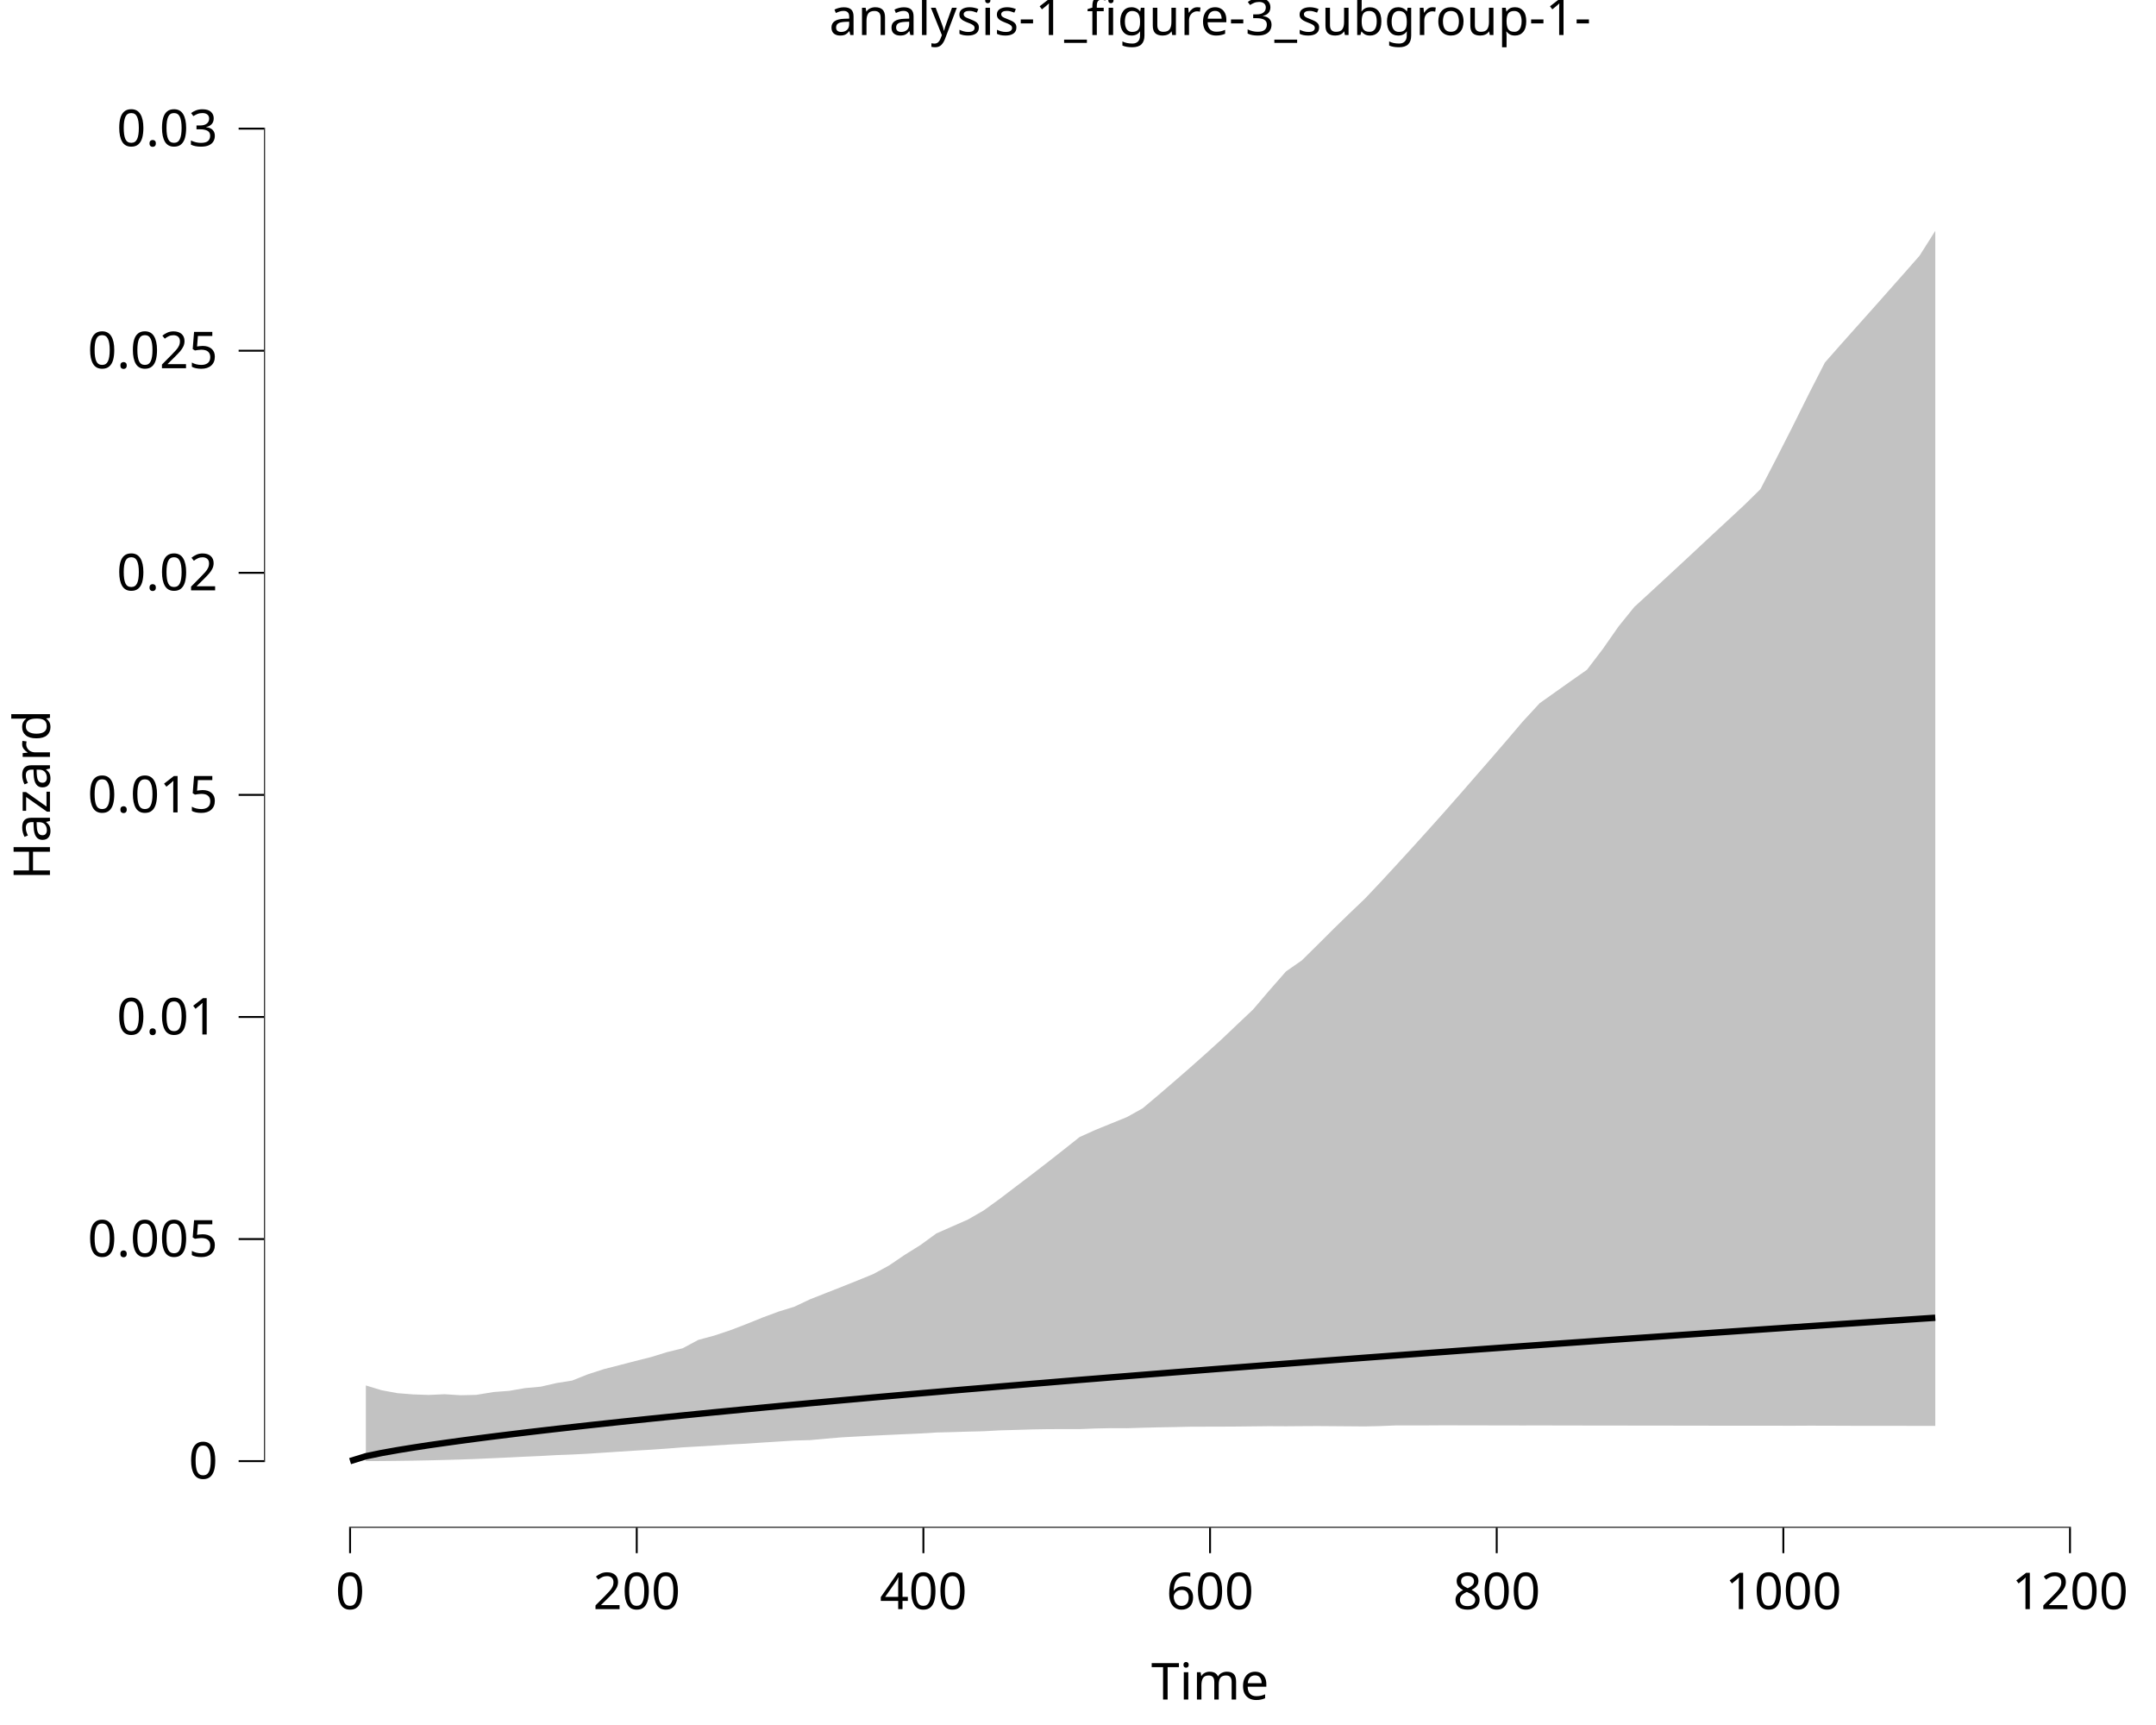
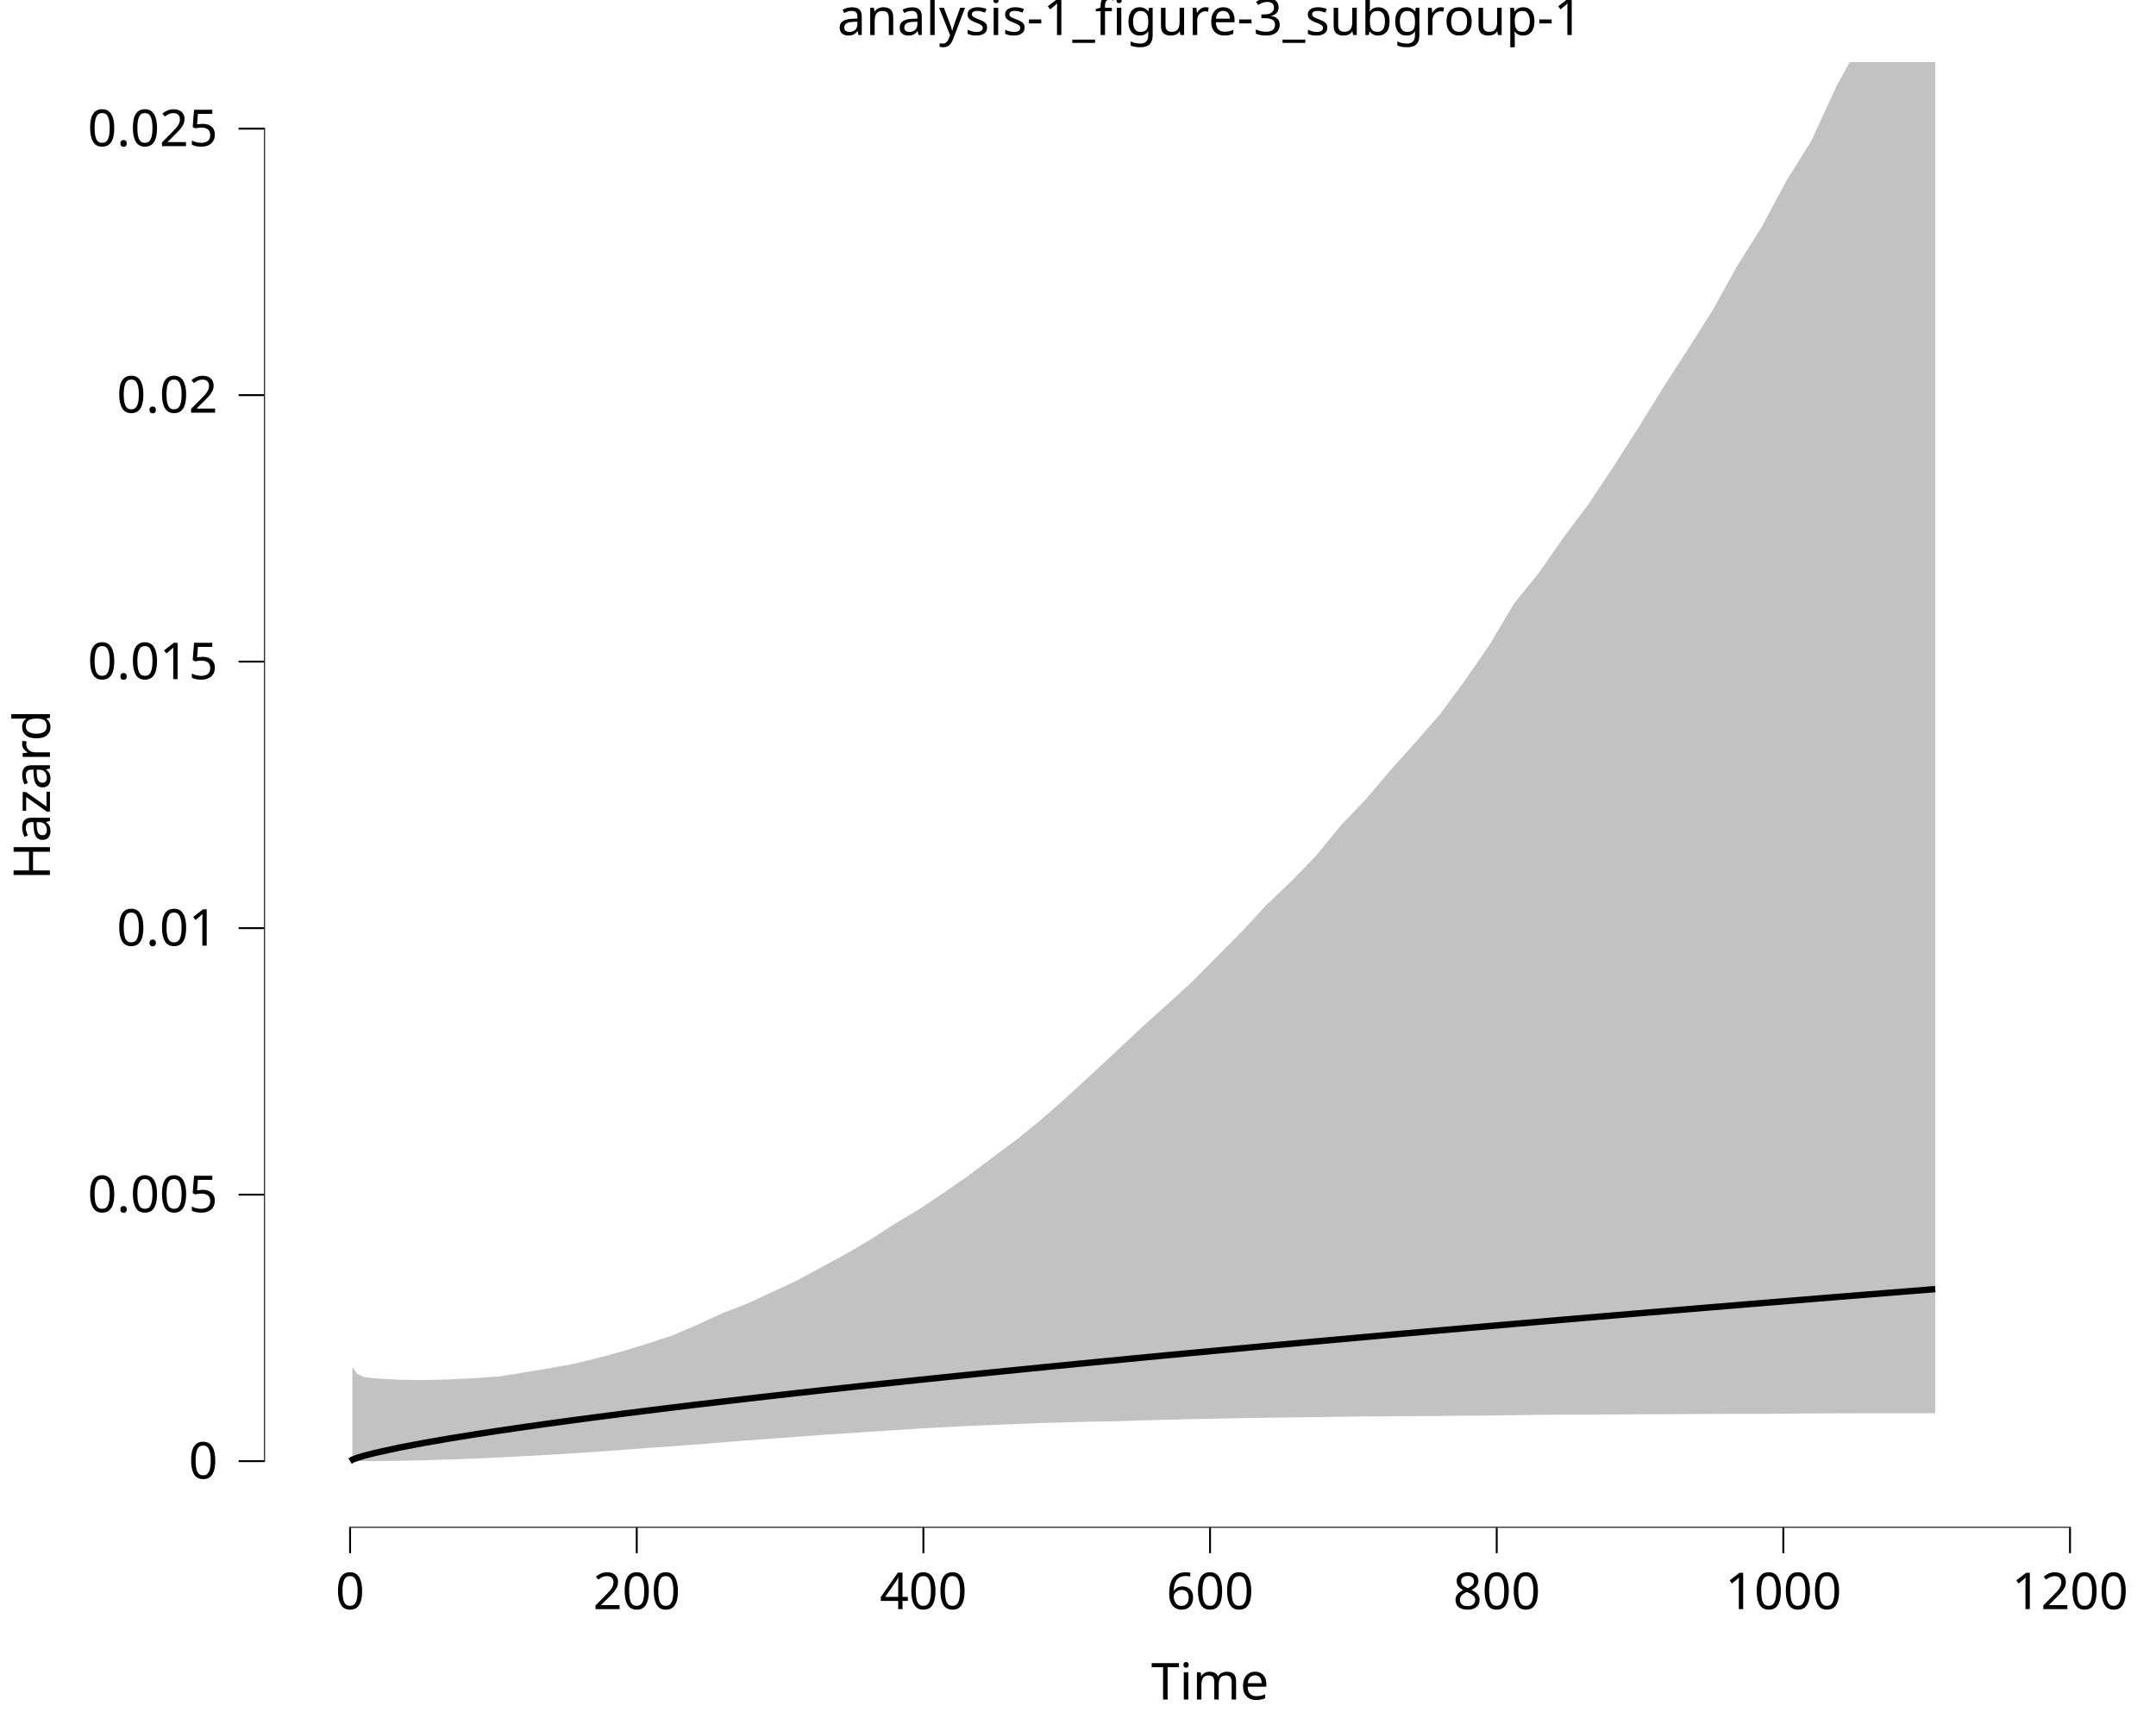
<svg xmlns="http://www.w3.org/2000/svg" class="svglite" data-engine-version="2.0" width="720.00pt" height="576.00pt" viewBox="0 0 720.00 576.00">
  <defs>
    <style type="text/css">
    .svglite line, .svglite polyline, .svglite polygon, .svglite path, .svglite rect, .svglite circle {
      fill: none;
      stroke: #000000;
      stroke-linecap: round;
      stroke-linejoin: round;
      stroke-miterlimit: 10.00;
    }
  </style>
  </defs>
  <rect width="100%" height="100%" style="stroke: none; fill: #FFFFFF;" />
  <defs>
    <clipPath id="cpMC4wMHw3MjAuMDB8MC4wMHw1NzYuMDA=">
      <rect x="0.00" y="0.00" width="720.00" height="576.00" />
    </clipPath>
  </defs>
  <g clip-path="url(#cpMC4wMHw3MjAuMDB8MC4wMHw1NzYuMDA=)">
    <rect x="0.00" y="0.00" width="720.00" height="576.00" style="stroke-width: 10.67; stroke: none;" />
  </g>
  <defs>
    <clipPath id="cpODguMTl8NzIwLjAwfDIwLjcxfDUxMC4xNA==">
      <rect x="88.19" y="20.71" width="631.81" height="489.43" />
    </clipPath>
  </defs>
  <g clip-path="url(#cpODguMTl8NzIwLjAwfDIwLjcxfDUxMC4xNA==)">
    <rect x="88.19" y="20.71" width="631.81" height="489.43" style="stroke-width: 10.67; stroke: none;" />
-     <polygon points="122.18,462.62 127.44,464.22 132.71,465.19 137.97,465.61 143.24,465.79 148.50,465.55 153.77,465.89 159.03,465.77 164.78,464.82 170.04,464.42 175.31,463.51 180.57,463.03 185.84,461.82 191.10,460.98 196.37,458.88 201.63,457.18 206.90,455.83 212.16,454.46 217.43,453.14 222.69,451.51 227.96,450.21 233.22,447.40 238.49,445.98 243.75,444.23 249.02,442.21 254.76,439.90 260.03,437.95 265.29,436.32 270.56,433.83 275.82,431.76 281.09,429.69 286.35,427.58 291.62,425.43 296.88,422.57 302.15,419.00 307.41,415.72 312.68,411.87 317.94,409.55 323.21,407.23 328.47,404.21 333.74,400.40 339.48,396.03 344.75,392.04 350.01,387.98 355.28,383.84 360.54,379.67 365.81,377.29 371.07,375.15 376.34,373.01 381.60,370.07 386.87,365.63 392.13,361.11 397.40,356.52 402.66,351.85 407.93,347.07 413.19,342.07 418.46,337.09 423.72,330.92 429.47,324.36 434.73,320.70 440.00,315.50 445.26,310.25 450.53,305.12 455.79,300.10 461.06,294.53 466.32,288.83 471.59,283.07 476.85,277.26 482.12,271.37 487.38,265.40 492.65,259.35 497.91,253.31 503.18,247.21 508.44,241.02 514.18,234.80 519.45,231.06 524.71,227.33 529.98,223.63 535.24,216.73 540.51,209.19 545.77,202.68 551.04,197.85 556.30,192.99 561.57,188.11 566.84,183.21 572.10,178.30 577.37,173.42 582.63,168.52 587.90,163.34 593.16,153.19 598.43,142.84 604.17,131.31 609.43,121.05 614.70,115.07 619.96,109.17 625.23,103.27 630.49,97.34 635.76,91.39 641.02,85.41 646.29,77.08 646.29,476.13 641.02,476.12 635.76,476.11 630.49,476.11 625.23,476.10 619.96,476.10 614.70,476.08 609.43,476.06 604.17,476.05 598.43,476.08 593.16,476.07 587.90,476.07 582.63,476.06 577.37,476.06 572.10,476.06 566.84,476.04 561.57,476.04 556.30,476.03 551.04,476.02 545.77,476.02 540.51,476.01 535.24,476.00 529.98,476.00 524.71,475.99 519.45,475.98 514.18,475.97 508.44,475.98 503.18,475.97 497.91,475.96 492.65,475.95 487.38,475.94 482.12,475.93 476.85,475.96 471.59,475.97 466.32,475.96 461.06,476.18 455.79,476.30 450.53,476.26 445.26,476.22 440.00,476.18 434.73,476.21 429.47,476.25 423.72,476.22 418.46,476.28 413.19,476.34 407.93,476.37 402.66,476.38 397.40,476.40 392.13,476.52 386.87,476.61 381.60,476.74 376.34,476.90 371.07,476.88 365.81,476.99 360.54,477.20 355.28,477.20 350.01,477.21 344.75,477.30 339.48,477.46 333.74,477.62 328.47,477.91 323.21,478.04 317.94,478.20 312.68,478.33 307.41,478.66 302.15,478.89 296.88,479.13 291.62,479.38 286.35,479.66 281.09,479.95 275.82,480.39 270.56,480.87 265.29,481.02 260.03,481.35 254.76,481.68 249.02,482.07 243.75,482.34 238.49,482.68 233.22,482.99 227.96,483.29 222.69,483.71 217.43,484.07 212.16,484.38 206.90,484.72 201.63,485.06 196.37,485.41 191.10,485.68 185.84,485.88 180.57,486.17 175.31,486.40 170.04,486.66 164.78,486.90 159.03,487.16 153.77,487.35 148.50,487.50 143.24,487.63 137.97,487.73 132.71,487.80 127.44,487.86 122.18,487.88 " style="stroke-width: 0.00; stroke: none; stroke-linecap: butt; fill: #333333; fill-opacity: 0.30;" />
-     <polyline points="122.18,462.62 127.44,464.22 132.71,465.19 137.97,465.61 143.24,465.79 148.50,465.55 153.77,465.89 159.03,465.77 164.78,464.82 170.04,464.42 175.31,463.51 180.57,463.03 185.84,461.82 191.10,460.98 196.37,458.88 201.63,457.18 206.90,455.83 212.16,454.46 217.43,453.14 222.69,451.51 227.96,450.21 233.22,447.40 238.49,445.98 243.75,444.23 249.02,442.21 254.76,439.90 260.03,437.95 265.29,436.32 270.56,433.83 275.82,431.76 281.09,429.69 286.35,427.58 291.62,425.43 296.88,422.57 302.15,419.00 307.41,415.72 312.68,411.87 317.94,409.55 323.21,407.23 328.47,404.21 333.74,400.40 339.48,396.03 344.75,392.04 350.01,387.98 355.28,383.84 360.54,379.67 365.81,377.29 371.07,375.15 376.34,373.01 381.60,370.07 386.87,365.63 392.13,361.11 397.40,356.52 402.66,351.85 407.93,347.07 413.19,342.07 418.46,337.09 423.72,330.92 429.47,324.36 434.73,320.70 440.00,315.50 445.26,310.25 450.53,305.12 455.79,300.10 461.06,294.53 466.32,288.83 471.59,283.07 476.85,277.26 482.12,271.37 487.38,265.40 492.65,259.35 497.91,253.31 503.18,247.21 508.44,241.02 514.18,234.80 519.45,231.06 524.71,227.33 529.98,223.63 535.24,216.73 540.51,209.19 545.77,202.68 551.04,197.85 556.30,192.99 561.57,188.11 566.84,183.21 572.10,178.30 577.37,173.42 582.63,168.52 587.90,163.34 593.16,153.19 598.43,142.84 604.17,131.31 609.43,121.05 614.70,115.07 619.96,109.17 625.23,103.27 630.49,97.34 635.76,91.39 641.02,85.41 646.29,77.08 " style="stroke-width: 1.07; stroke: none; stroke-linecap: butt;" />
-     <polyline points="646.29,476.13 641.02,476.12 635.76,476.11 630.49,476.11 625.23,476.10 619.96,476.10 614.70,476.08 609.43,476.06 604.17,476.05 598.43,476.08 593.16,476.07 587.90,476.07 582.63,476.06 577.37,476.06 572.10,476.06 566.84,476.04 561.57,476.04 556.30,476.03 551.04,476.02 545.77,476.02 540.51,476.01 535.24,476.00 529.98,476.00 524.71,475.99 519.45,475.98 514.18,475.97 508.44,475.98 503.18,475.97 497.91,475.96 492.65,475.95 487.38,475.94 482.12,475.93 476.85,475.96 471.59,475.97 466.32,475.96 461.06,476.18 455.79,476.30 450.53,476.26 445.26,476.22 440.00,476.18 434.73,476.21 429.47,476.25 423.72,476.22 418.46,476.28 413.19,476.34 407.93,476.37 402.66,476.38 397.40,476.40 392.13,476.52 386.87,476.61 381.60,476.74 376.34,476.90 371.07,476.88 365.81,476.99 360.54,477.20 355.28,477.20 350.01,477.21 344.75,477.30 339.48,477.46 333.74,477.62 328.47,477.91 323.21,478.04 317.94,478.20 312.68,478.33 307.41,478.66 302.15,478.89 296.88,479.13 291.62,479.38 286.35,479.66 281.09,479.95 275.82,480.39 270.56,480.87 265.29,481.02 260.03,481.35 254.76,481.68 249.02,482.07 243.75,482.34 238.49,482.68 233.22,482.99 227.96,483.29 222.69,483.71 217.43,484.07 212.16,484.38 206.90,484.72 201.63,485.06 196.37,485.41 191.10,485.68 185.84,485.88 180.57,486.17 175.31,486.40 170.04,486.66 164.78,486.90 159.03,487.16 153.77,487.35 148.50,487.50 143.24,487.63 137.97,487.73 132.71,487.80 127.44,487.86 122.18,487.88 " style="stroke-width: 1.07; stroke: none; stroke-linecap: butt;" />
-     <polyline points="116.91,487.89 122.18,486.26 127.44,485.17 132.71,484.23 137.97,483.38 143.24,482.57 148.50,481.82 153.77,481.09 159.03,480.39 164.78,479.65 170.04,479.00 175.31,478.36 180.57,477.74 185.84,477.13 191.10,476.54 196.37,475.95 201.63,475.38 206.90,474.81 212.16,474.26 217.43,473.71 222.69,473.17 227.96,472.64 233.22,472.11 238.49,471.59 243.75,471.08 249.02,470.57 254.76,470.02 260.03,469.52 265.29,469.03 270.56,468.54 275.82,468.06 281.09,467.58 286.35,467.11 291.62,466.63 296.88,466.17 302.15,465.70 307.41,465.24 312.68,464.79 317.94,464.33 323.21,463.88 328.47,463.44 333.74,462.99 339.48,462.51 344.75,462.07 350.01,461.64 355.28,461.20 360.54,460.77 365.81,460.35 371.07,459.92 376.34,459.50 381.60,459.08 386.87,458.66 392.13,458.24 397.40,457.83 402.66,457.41 407.93,457.00 413.19,456.60 418.46,456.19 423.72,455.79 429.47,455.35 434.73,454.95 440.00,454.55 445.26,454.15 450.53,453.76 455.79,453.36 461.06,452.97 466.32,452.58 471.59,452.19 476.85,451.80 482.12,451.42 487.38,451.03 492.65,450.65 497.91,450.27 503.18,449.89 508.44,449.51 514.18,449.10 519.45,448.72 524.71,448.35 529.98,447.98 535.24,447.60 540.51,447.23 545.77,446.86 551.04,446.50 556.30,446.13 561.57,445.76 566.84,445.40 572.10,445.03 577.37,444.67 582.63,444.31 587.90,443.95 593.16,443.59 598.43,443.23 604.17,442.84 609.43,442.49 614.70,442.13 619.96,441.78 625.23,441.43 630.49,441.07 635.76,440.72 641.02,440.37 646.29,440.02 " style="stroke-width: 2.13; stroke-linecap: butt;" />
+     <polygon points="117.66,456.49 119.30,458.79 121.55,459.81 125.18,460.24 133.46,460.72 141.73,460.81 150.00,460.61 158.27,460.19 166.54,459.63 174.81,458.31 183.09,456.92 191.36,455.45 199.63,453.46 207.90,451.19 216.17,448.68 224.44,445.95 232.71,442.44 240.99,438.58 249.26,435.40 257.53,431.58 265.80,427.74 274.07,423.27 282.34,418.80 290.61,413.94 298.89,408.60 307.16,403.65 315.43,398.12 323.70,392.33 331.97,386.11 340.24,379.96 348.52,373.16 356.79,365.84 365.06,358.23 373.33,350.55 381.60,342.76 389.87,335.33 398.14,327.77 406.42,319.42 414.69,311.08 422.96,302.14 431.23,294.25 439.50,285.73 447.77,275.62 456.04,266.97 464.32,257.22 472.59,248.00 480.86,238.55 489.13,227.33 497.40,215.36 505.67,201.45 513.95,191.24 522.22,179.35 530.49,168.35 538.76,155.90 547.03,142.99 555.30,129.59 563.57,116.78 571.85,103.75 580.12,88.83 588.39,75.67 596.66,60.21 604.93,46.95 613.20,28.93 621.47,13.93 629.75,-1.18 638.02,-16.81 646.29,-32.03 646.29,471.87 638.02,471.87 629.75,471.89 621.47,471.90 613.20,471.93 604.93,471.95 596.66,472.03 588.39,472.12 580.12,472.09 571.85,472.14 563.57,472.18 555.30,472.23 547.03,472.26 538.76,472.32 530.49,472.36 522.22,472.37 513.95,472.43 505.67,472.54 497.40,472.67 489.13,472.71 480.86,472.81 472.59,472.87 464.32,472.93 456.04,472.95 447.77,473.08 439.50,473.17 431.23,473.31 422.96,473.40 414.69,473.53 406.42,473.69 398.14,473.86 389.87,474.07 381.60,474.28 373.33,474.56 365.06,474.69 356.79,474.91 348.52,475.13 340.24,475.47 331.97,475.77 323.70,476.14 315.43,476.55 307.16,477.00 298.89,477.55 290.61,478.07 282.34,478.63 274.07,479.16 265.80,479.79 257.53,480.39 249.26,480.99 240.99,481.65 232.71,482.32 224.44,482.92 216.17,483.50 207.90,484.14 199.63,484.74 191.36,485.27 183.09,485.80 174.81,486.23 166.54,486.66 158.27,487.04 150.00,487.36 141.73,487.60 133.46,487.77 125.18,487.87 121.55,487.88 119.30,487.89 117.66,487.89 " style="stroke-width: 0.00; stroke: none; stroke-linecap: butt; fill: #333333; fill-opacity: 0.30;" />
+     <polyline points="117.66,456.49 119.30,458.79 121.55,459.81 125.18,460.24 133.46,460.72 141.73,460.81 150.00,460.61 158.27,460.19 166.54,459.63 174.81,458.31 183.09,456.92 191.36,455.45 199.63,453.46 207.90,451.19 216.17,448.68 224.44,445.95 232.71,442.44 240.99,438.58 249.26,435.40 257.53,431.58 265.80,427.74 274.07,423.27 282.34,418.80 290.61,413.94 298.89,408.60 307.16,403.65 315.43,398.12 323.70,392.33 331.97,386.11 340.24,379.96 348.52,373.16 356.79,365.84 365.06,358.23 373.33,350.55 381.60,342.76 389.87,335.33 398.14,327.77 406.42,319.42 414.69,311.08 422.96,302.14 431.23,294.25 439.50,285.73 447.77,275.62 456.04,266.97 464.32,257.22 472.59,248.00 480.86,238.55 489.13,227.33 497.40,215.36 505.67,201.45 513.95,191.24 522.22,179.35 530.49,168.35 538.76,155.90 547.03,142.99 555.30,129.59 563.57,116.78 571.85,103.75 580.12,88.83 588.39,75.67 596.66,60.21 604.93,46.95 613.20,28.93 621.47,13.93 629.75,-1.18 638.02,-16.81 646.29,-32.03 " style="stroke-width: 1.07; stroke: none; stroke-linecap: butt;" />
+     <polyline points="646.29,471.87 638.02,471.87 629.75,471.89 621.47,471.90 613.20,471.93 604.93,471.95 596.66,472.03 588.39,472.12 580.12,472.09 571.85,472.14 563.57,472.18 555.30,472.23 547.03,472.26 538.76,472.32 530.49,472.36 522.22,472.37 513.95,472.43 505.67,472.54 497.40,472.67 489.13,472.71 480.86,472.81 472.59,472.87 464.32,472.93 456.04,472.95 447.77,473.08 439.50,473.17 431.23,473.31 422.96,473.40 414.69,473.53 406.42,473.69 398.14,473.86 389.87,474.07 381.60,474.28 373.33,474.56 365.06,474.69 356.79,474.91 348.52,475.13 340.24,475.47 331.97,475.77 323.70,476.14 315.43,476.55 307.16,477.00 298.89,477.55 290.61,478.07 282.34,478.63 274.07,479.16 265.80,479.79 257.53,480.39 249.26,480.99 240.99,481.65 232.71,482.32 224.44,482.92 216.17,483.50 207.90,484.14 199.63,484.74 191.36,485.27 183.09,485.80 174.81,486.23 166.54,486.66 158.27,487.04 150.00,487.36 141.73,487.60 133.46,487.77 125.18,487.87 121.55,487.88 119.30,487.89 117.66,487.89 " style="stroke-width: 1.07; stroke: none; stroke-linecap: butt;" />
+     <polyline points="116.91,487.89 117.66,487.42 119.30,486.79 121.55,486.10 125.18,485.16 133.46,483.35 141.73,481.78 150.00,480.35 158.27,479.01 166.54,477.74 174.81,476.53 183.09,475.36 191.36,474.23 199.63,473.14 207.90,472.07 216.17,471.03 224.44,470.01 232.71,469.01 240.99,468.04 249.26,467.08 257.53,466.13 265.80,465.20 274.07,464.28 282.34,463.38 290.61,462.49 298.89,461.61 307.16,460.74 315.43,459.88 323.70,459.03 331.97,458.19 340.24,457.36 348.52,456.53 356.79,455.72 365.06,454.91 373.33,454.11 381.60,453.31 389.87,452.52 398.14,451.74 406.42,450.97 414.69,450.20 422.96,449.43 431.23,448.68 439.50,447.92 447.77,447.18 456.04,446.43 464.32,445.69 472.59,444.96 480.86,444.23 489.13,443.51 497.40,442.79 505.67,442.07 513.95,441.36 522.22,440.65 530.49,439.95 538.76,439.25 547.03,438.55 555.30,437.86 563.57,437.17 571.85,436.48 580.12,435.80 588.39,435.12 596.66,434.45 604.93,433.77 613.20,433.10 621.47,432.44 629.75,431.77 638.02,431.11 646.29,430.45 " style="stroke-width: 2.13; stroke-linecap: butt;" />
    <line x1="116.59" y1="510.14" x2="691.60" y2="510.14" style="stroke-width: 0.64; stroke-linecap: butt;" />
    <line x1="88.19" y1="488.21" x2="88.19" y2="42.64" style="stroke-width: 0.64; stroke-linecap: butt;" />
    <rect x="88.19" y="20.71" width="631.81" height="489.43" style="stroke-width: 0.00; stroke: none;" />
  </g>
  <g clip-path="url(#cpMC4wMHw3MjAuMDB8MC4wMHw1NzYuMDA=)">
    <polyline points="88.19,510.14 88.19,20.71 " style="stroke-width: 0.00; stroke: none; stroke-linecap: butt;" />
    <text x="72.72" y="493.74" text-anchor="end" style="font-size: 17.00px; font-family: sans;" textLength="9.46px" lengthAdjust="spacingAndGlyphs">0</text>
-     <text x="72.72" y="419.59" text-anchor="end" style="font-size: 17.00px; font-family: sans;" textLength="42.54px" lengthAdjust="spacingAndGlyphs">0.005</text>
-     <text x="72.72" y="345.43" text-anchor="end" style="font-size: 17.00px; font-family: sans;" textLength="33.09px" lengthAdjust="spacingAndGlyphs">0.01</text>
-     <text x="72.72" y="271.27" text-anchor="end" style="font-size: 17.00px; font-family: sans;" textLength="42.54px" lengthAdjust="spacingAndGlyphs">0.015</text>
-     <text x="72.72" y="197.12" text-anchor="end" style="font-size: 17.00px; font-family: sans;" textLength="33.09px" lengthAdjust="spacingAndGlyphs">0.02</text>
-     <text x="72.72" y="122.96" text-anchor="end" style="font-size: 17.00px; font-family: sans;" textLength="42.54px" lengthAdjust="spacingAndGlyphs">0.025</text>
-     <text x="72.72" y="48.80" text-anchor="end" style="font-size: 17.00px; font-family: sans;" textLength="33.09px" lengthAdjust="spacingAndGlyphs">0.03</text>
+     <text x="72.72" y="404.75" text-anchor="end" style="font-size: 17.00px; font-family: sans;" textLength="42.54px" lengthAdjust="spacingAndGlyphs">0.005</text>
+     <text x="72.72" y="315.77" text-anchor="end" style="font-size: 17.00px; font-family: sans;" textLength="33.09px" lengthAdjust="spacingAndGlyphs">0.01</text>
+     <text x="72.72" y="226.78" text-anchor="end" style="font-size: 17.00px; font-family: sans;" textLength="42.54px" lengthAdjust="spacingAndGlyphs">0.015</text>
+     <text x="72.72" y="137.79" text-anchor="end" style="font-size: 17.00px; font-family: sans;" textLength="33.09px" lengthAdjust="spacingAndGlyphs">0.02</text>
+     <text x="72.72" y="48.80" text-anchor="end" style="font-size: 17.00px; font-family: sans;" textLength="42.54px" lengthAdjust="spacingAndGlyphs">0.025</text>
    <polyline points="79.69,487.89 88.19,487.89 " style="stroke-width: 0.64; stroke-linecap: butt;" />
-     <polyline points="79.69,413.74 88.19,413.74 " style="stroke-width: 0.64; stroke-linecap: butt;" />
-     <polyline points="79.69,339.58 88.19,339.58 " style="stroke-width: 0.64; stroke-linecap: butt;" />
-     <polyline points="79.69,265.42 88.19,265.42 " style="stroke-width: 0.64; stroke-linecap: butt;" />
-     <polyline points="79.69,191.27 88.19,191.27 " style="stroke-width: 0.64; stroke-linecap: butt;" />
-     <polyline points="79.69,117.11 88.19,117.11 " style="stroke-width: 0.64; stroke-linecap: butt;" />
+     <polyline points="79.69,398.91 88.19,398.91 " style="stroke-width: 0.64; stroke-linecap: butt;" />
+     <polyline points="79.69,309.92 88.19,309.92 " style="stroke-width: 0.64; stroke-linecap: butt;" />
+     <polyline points="79.69,220.93 88.19,220.93 " style="stroke-width: 0.64; stroke-linecap: butt;" />
+     <polyline points="79.69,131.94 88.19,131.94 " style="stroke-width: 0.64; stroke-linecap: butt;" />
    <polyline points="79.69,42.95 88.19,42.95 " style="stroke-width: 0.64; stroke-linecap: butt;" />
    <polyline points="88.19,510.14 720.00,510.14 " style="stroke-width: 0.00; stroke: none; stroke-linecap: butt;" />
    <polyline points="116.91,518.64 116.91,510.14 " style="stroke-width: 0.64; stroke-linecap: butt;" />
    <polyline points="212.64,518.64 212.64,510.14 " style="stroke-width: 0.64; stroke-linecap: butt;" />
    <polyline points="308.37,518.64 308.37,510.14 " style="stroke-width: 0.64; stroke-linecap: butt;" />
    <polyline points="404.10,518.64 404.10,510.14 " style="stroke-width: 0.64; stroke-linecap: butt;" />
    <polyline points="499.83,518.64 499.83,510.14 " style="stroke-width: 0.64; stroke-linecap: butt;" />
    <polyline points="595.55,518.64 595.55,510.14 " style="stroke-width: 0.64; stroke-linecap: butt;" />
    <polyline points="691.28,518.64 691.28,510.14 " style="stroke-width: 0.64; stroke-linecap: butt;" />
    <text x="116.91" y="537.32" text-anchor="middle" style="font-size: 17.00px; font-family: sans;" textLength="9.46px" lengthAdjust="spacingAndGlyphs">0</text>
    <text x="212.64" y="537.32" text-anchor="middle" style="font-size: 17.00px; font-family: sans;" textLength="28.37px" lengthAdjust="spacingAndGlyphs">200</text>
    <text x="308.37" y="537.32" text-anchor="middle" style="font-size: 17.00px; font-family: sans;" textLength="28.37px" lengthAdjust="spacingAndGlyphs">400</text>
    <text x="404.10" y="537.32" text-anchor="middle" style="font-size: 17.00px; font-family: sans;" textLength="28.37px" lengthAdjust="spacingAndGlyphs">600</text>
    <text x="499.83" y="537.32" text-anchor="middle" style="font-size: 17.00px; font-family: sans;" textLength="28.37px" lengthAdjust="spacingAndGlyphs">800</text>
    <text x="595.55" y="537.32" text-anchor="middle" style="font-size: 17.00px; font-family: sans;" textLength="37.82px" lengthAdjust="spacingAndGlyphs">1000</text>
    <text x="691.28" y="537.32" text-anchor="middle" style="font-size: 17.00px; font-family: sans;" textLength="37.82px" lengthAdjust="spacingAndGlyphs">1200</text>
    <text x="404.10" y="567.49" text-anchor="middle" style="font-size: 17.00px; font-family: sans;" textLength="37.78px" lengthAdjust="spacingAndGlyphs">Time</text>
    <text transform="translate(16.68,265.42) rotate(-90)" text-anchor="middle" style="font-size: 17.00px; font-family: sans;" textLength="54.81px" lengthAdjust="spacingAndGlyphs">Hazard</text>
-     <text x="404.10" y="11.70" text-anchor="middle" style="font-size: 17.00px; font-family: sans;" textLength="244.78px" lengthAdjust="spacingAndGlyphs">analysis-1_figure-3_subgroup-1-</text>
+     <text x="404.10" y="11.70" text-anchor="middle" style="font-size: 17.00px; font-family: sans;" textLength="239.12px" lengthAdjust="spacingAndGlyphs">analysis-1_figure-3_subgroup-1</text>
  </g>
</svg>
